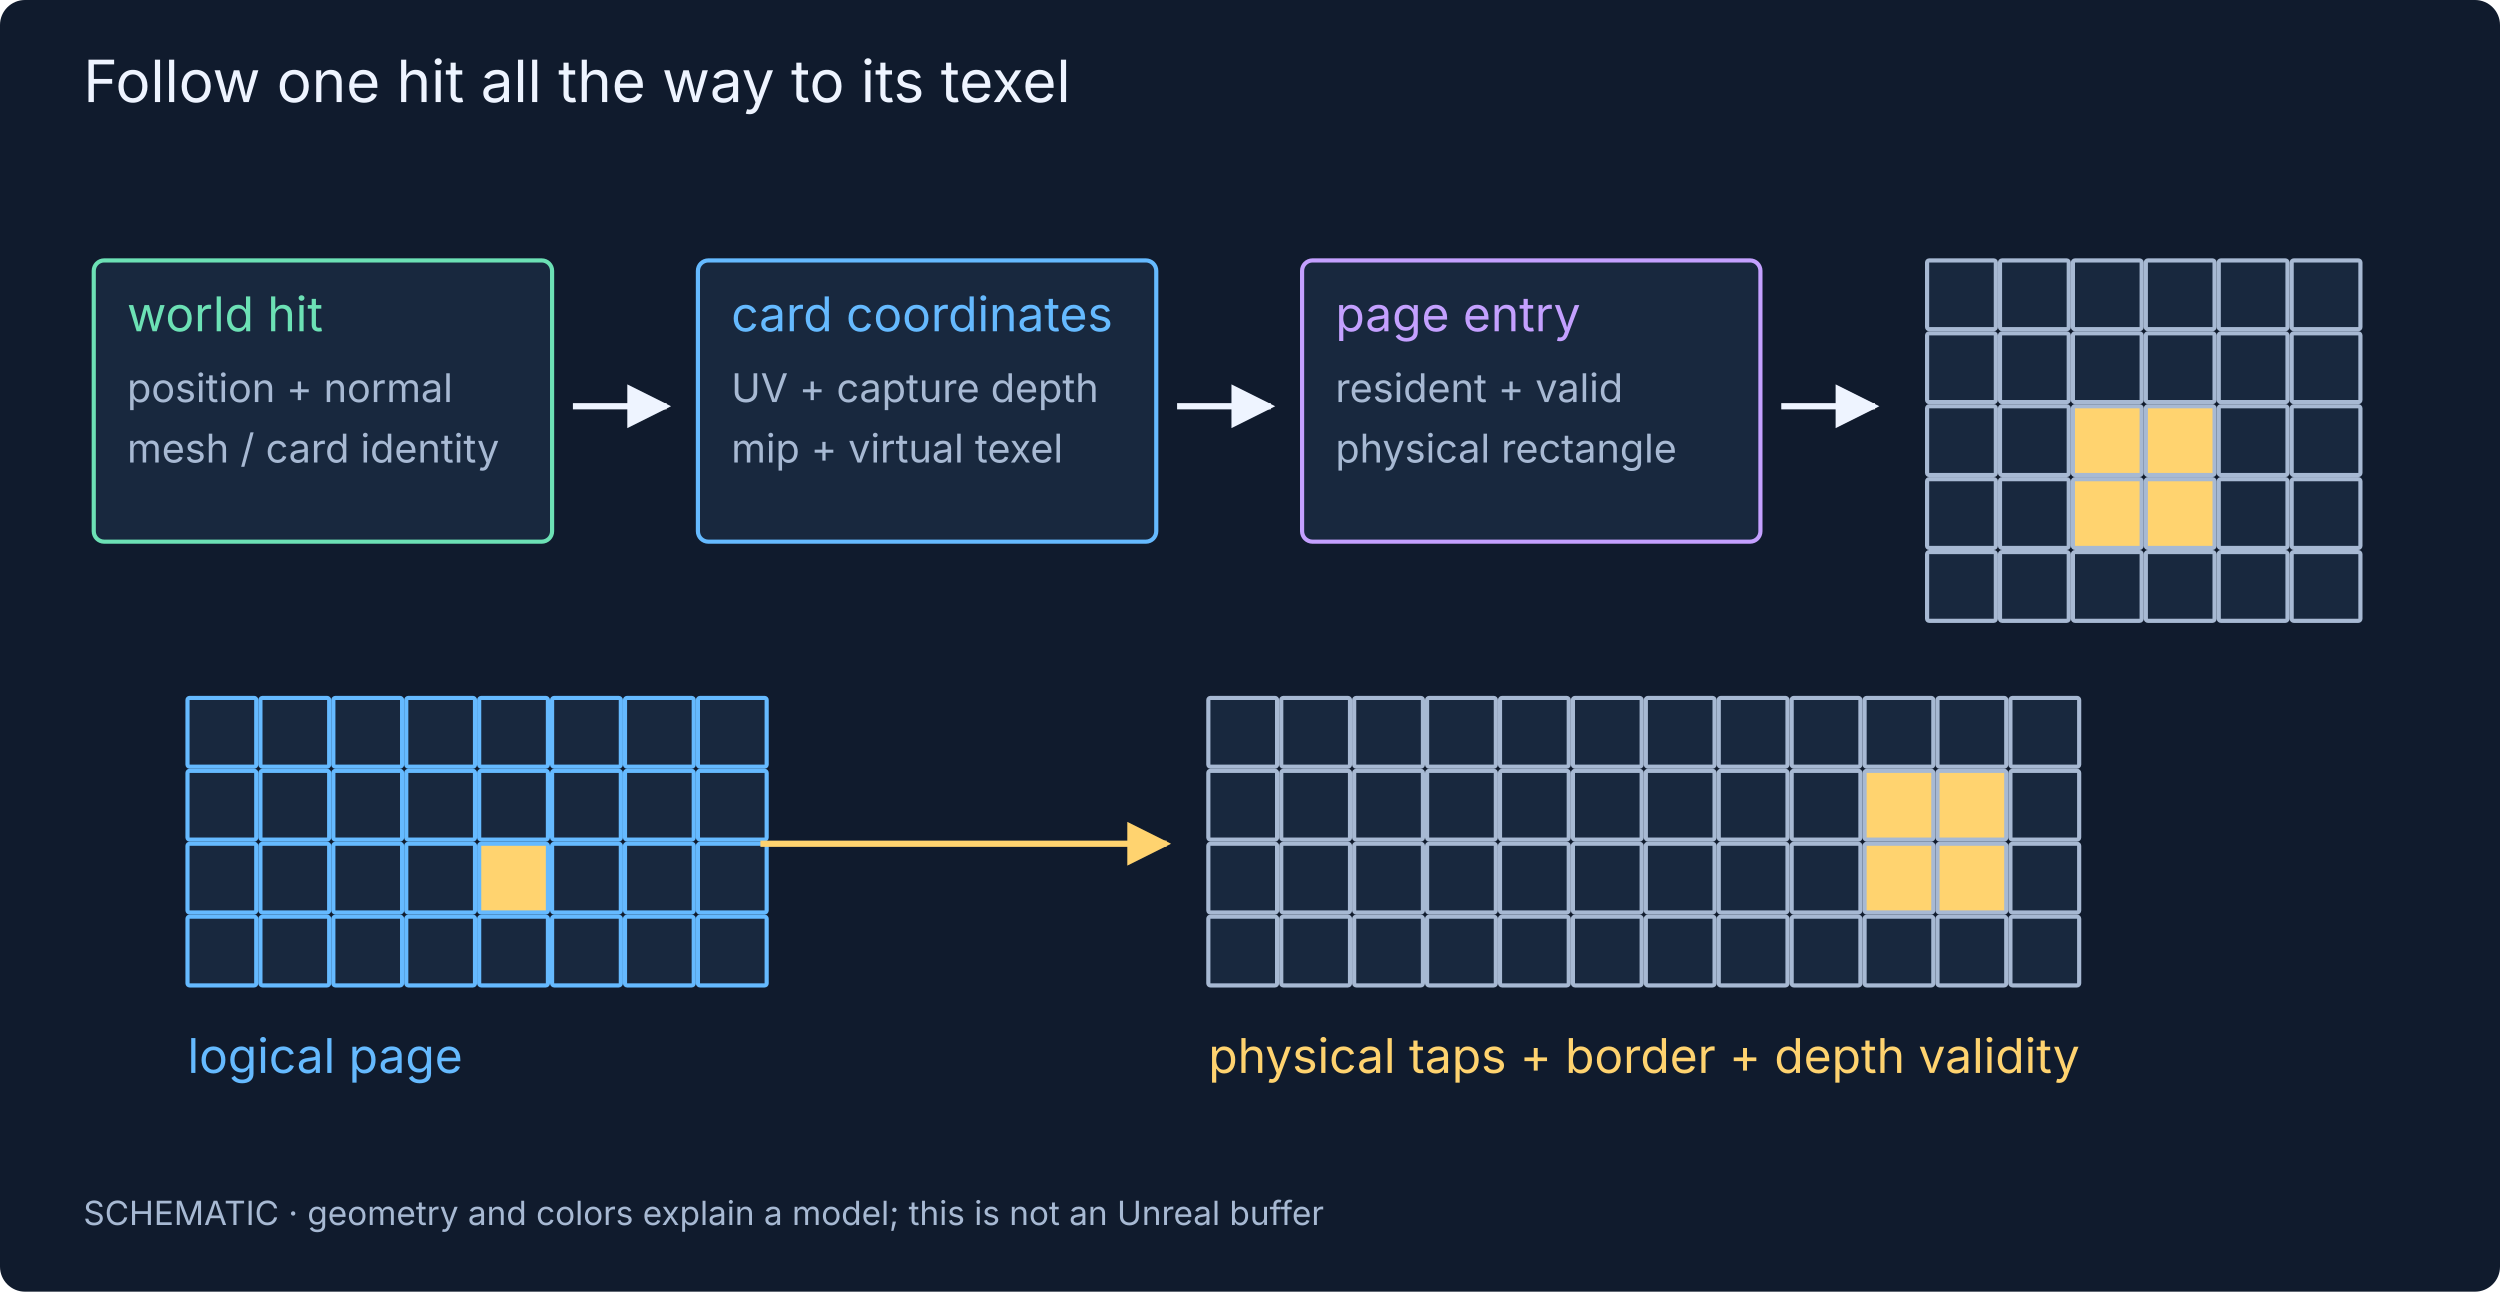
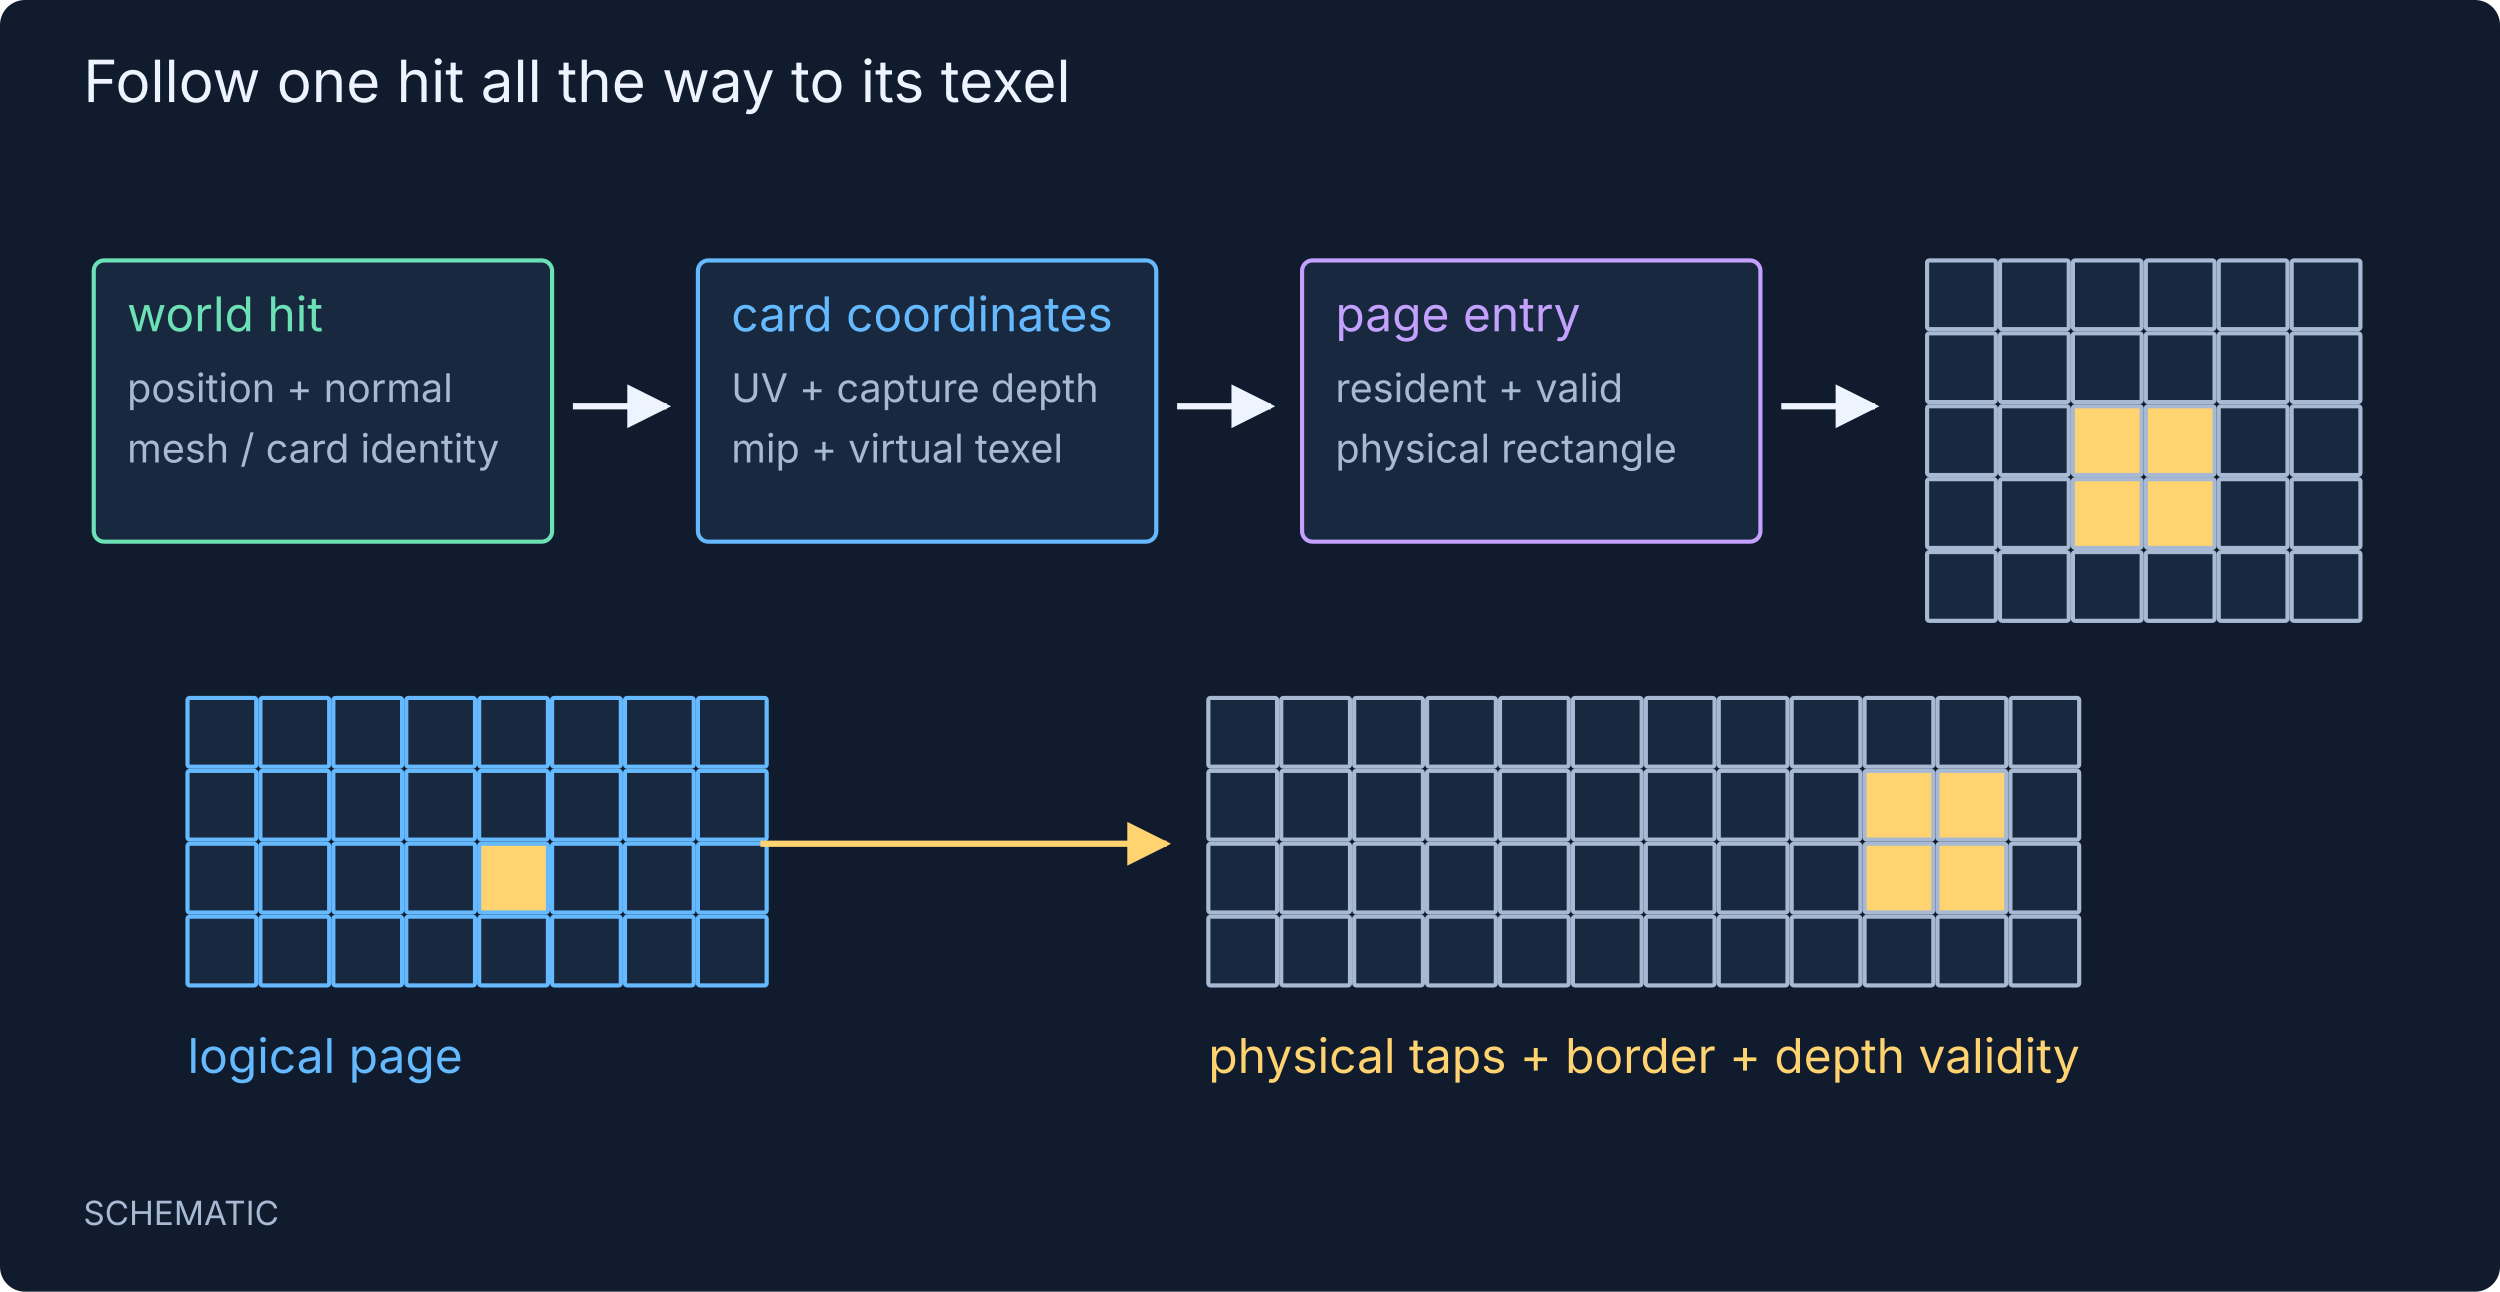
<svg xmlns="http://www.w3.org/2000/svg" viewBox="0 0 1200 620" role="img" aria-labelledby="title desc">
  <defs>
    <marker id="arrow" viewBox="0 0 10 10" refX="9" refY="5" markerWidth="7" markerHeight="7" orient="auto-start-reverse">
      <path d="M0 0 L10 5 L0 10 Z" fill="context-stroke" />
    </marker>
  </defs>
  <rect width="1200" height="620" rx="12" fill="#101b2d" />
  <g font-family="Inter, Segoe UI, Arial, sans-serif">
    <rect x="45" y="125" width="220" height="135" rx="5" stroke="#6ce1b5" stroke-width="2" fill="#18283e" />
    <path d="M275 195L320 195" stroke="#eef4ff" stroke-width="3" fill="none" marker-end="url(#arrow)" />
    <rect x="335" y="125" width="220" height="135" rx="5" stroke="#65baff" stroke-width="2" fill="#18283e" />
    <path d="M565 195L610 195" stroke="#eef4ff" stroke-width="3" fill="none" marker-end="url(#arrow)" />
    <rect x="625" y="125" width="220" height="135" rx="5" stroke="#c4a0ff" stroke-width="2" fill="#18283e" />
    <path d="M855 195L900 195" stroke="#eef4ff" stroke-width="3" fill="none" marker-end="url(#arrow)" />
    <rect x="925" y="125" width="33" height="33" rx="1" stroke="#a7b9d3" stroke-width="2" fill="#18283e" />
    <rect x="960" y="125" width="33" height="33" rx="1" stroke="#a7b9d3" stroke-width="2" fill="#18283e" />
    <rect x="995" y="125" width="33" height="33" rx="1" stroke="#a7b9d3" stroke-width="2" fill="#18283e" />
    <rect x="1030" y="125" width="33" height="33" rx="1" stroke="#a7b9d3" stroke-width="2" fill="#18283e" />
    <rect x="1065" y="125" width="33" height="33" rx="1" stroke="#a7b9d3" stroke-width="2" fill="#18283e" />
    <rect x="1100" y="125" width="33" height="33" rx="1" stroke="#a7b9d3" stroke-width="2" fill="#18283e" />
    <rect x="925" y="160" width="33" height="33" rx="1" stroke="#a7b9d3" stroke-width="2" fill="#18283e" />
    <rect x="960" y="160" width="33" height="33" rx="1" stroke="#a7b9d3" stroke-width="2" fill="#18283e" />
    <rect x="995" y="160" width="33" height="33" rx="1" stroke="#a7b9d3" stroke-width="2" fill="#18283e" />
    <rect x="1030" y="160" width="33" height="33" rx="1" stroke="#a7b9d3" stroke-width="2" fill="#18283e" />
    <rect x="1065" y="160" width="33" height="33" rx="1" stroke="#a7b9d3" stroke-width="2" fill="#18283e" />
    <rect x="1100" y="160" width="33" height="33" rx="1" stroke="#a7b9d3" stroke-width="2" fill="#18283e" />
    <rect x="925" y="195" width="33" height="33" rx="1" stroke="#a7b9d3" stroke-width="2" fill="#18283e" />
    <rect x="960" y="195" width="33" height="33" rx="1" stroke="#a7b9d3" stroke-width="2" fill="#18283e" />
    <rect x="995" y="195" width="33" height="33" rx="1" stroke="#a7b9d3" stroke-width="2" fill="#ffd36f" />
    <rect x="1030" y="195" width="33" height="33" rx="1" stroke="#a7b9d3" stroke-width="2" fill="#ffd36f" />
    <rect x="1065" y="195" width="33" height="33" rx="1" stroke="#a7b9d3" stroke-width="2" fill="#18283e" />
    <rect x="1100" y="195" width="33" height="33" rx="1" stroke="#a7b9d3" stroke-width="2" fill="#18283e" />
    <rect x="925" y="230" width="33" height="33" rx="1" stroke="#a7b9d3" stroke-width="2" fill="#18283e" />
    <rect x="960" y="230" width="33" height="33" rx="1" stroke="#a7b9d3" stroke-width="2" fill="#18283e" />
    <rect x="995" y="230" width="33" height="33" rx="1" stroke="#a7b9d3" stroke-width="2" fill="#ffd36f" />
    <rect x="1030" y="230" width="33" height="33" rx="1" stroke="#a7b9d3" stroke-width="2" fill="#ffd36f" />
    <rect x="1065" y="230" width="33" height="33" rx="1" stroke="#a7b9d3" stroke-width="2" fill="#18283e" />
    <rect x="1100" y="230" width="33" height="33" rx="1" stroke="#a7b9d3" stroke-width="2" fill="#18283e" />
    <rect x="925" y="265" width="33" height="33" rx="1" stroke="#a7b9d3" stroke-width="2" fill="#18283e" />
    <rect x="960" y="265" width="33" height="33" rx="1" stroke="#a7b9d3" stroke-width="2" fill="#18283e" />
    <rect x="995" y="265" width="33" height="33" rx="1" stroke="#a7b9d3" stroke-width="2" fill="#18283e" />
    <rect x="1030" y="265" width="33" height="33" rx="1" stroke="#a7b9d3" stroke-width="2" fill="#18283e" />
    <rect x="1065" y="265" width="33" height="33" rx="1" stroke="#a7b9d3" stroke-width="2" fill="#18283e" />
    <rect x="1100" y="265" width="33" height="33" rx="1" stroke="#a7b9d3" stroke-width="2" fill="#18283e" />
    <rect x="90" y="335" width="33" height="33" rx="1" stroke="#65baff" stroke-width="2" fill="#18283e" />
    <rect x="125" y="335" width="33" height="33" rx="1" stroke="#65baff" stroke-width="2" fill="#18283e" />
    <rect x="160" y="335" width="33" height="33" rx="1" stroke="#65baff" stroke-width="2" fill="#18283e" />
    <rect x="195" y="335" width="33" height="33" rx="1" stroke="#65baff" stroke-width="2" fill="#18283e" />
    <rect x="230" y="335" width="33" height="33" rx="1" stroke="#65baff" stroke-width="2" fill="#18283e" />
    <rect x="265" y="335" width="33" height="33" rx="1" stroke="#65baff" stroke-width="2" fill="#18283e" />
    <rect x="300" y="335" width="33" height="33" rx="1" stroke="#65baff" stroke-width="2" fill="#18283e" />
    <rect x="335" y="335" width="33" height="33" rx="1" stroke="#65baff" stroke-width="2" fill="#18283e" />
    <rect x="90" y="370" width="33" height="33" rx="1" stroke="#65baff" stroke-width="2" fill="#18283e" />
    <rect x="125" y="370" width="33" height="33" rx="1" stroke="#65baff" stroke-width="2" fill="#18283e" />
    <rect x="160" y="370" width="33" height="33" rx="1" stroke="#65baff" stroke-width="2" fill="#18283e" />
    <rect x="195" y="370" width="33" height="33" rx="1" stroke="#65baff" stroke-width="2" fill="#18283e" />
    <rect x="230" y="370" width="33" height="33" rx="1" stroke="#65baff" stroke-width="2" fill="#18283e" />
    <rect x="265" y="370" width="33" height="33" rx="1" stroke="#65baff" stroke-width="2" fill="#18283e" />
    <rect x="300" y="370" width="33" height="33" rx="1" stroke="#65baff" stroke-width="2" fill="#18283e" />
    <rect x="335" y="370" width="33" height="33" rx="1" stroke="#65baff" stroke-width="2" fill="#18283e" />
    <rect x="90" y="405" width="33" height="33" rx="1" stroke="#65baff" stroke-width="2" fill="#18283e" />
    <rect x="125" y="405" width="33" height="33" rx="1" stroke="#65baff" stroke-width="2" fill="#18283e" />
    <rect x="160" y="405" width="33" height="33" rx="1" stroke="#65baff" stroke-width="2" fill="#18283e" />
    <rect x="195" y="405" width="33" height="33" rx="1" stroke="#65baff" stroke-width="2" fill="#18283e" />
    <rect x="230" y="405" width="33" height="33" rx="1" stroke="#65baff" stroke-width="2" fill="#ffd36f" />
    <rect x="265" y="405" width="33" height="33" rx="1" stroke="#65baff" stroke-width="2" fill="#18283e" />
    <rect x="300" y="405" width="33" height="33" rx="1" stroke="#65baff" stroke-width="2" fill="#18283e" />
    <rect x="335" y="405" width="33" height="33" rx="1" stroke="#65baff" stroke-width="2" fill="#18283e" />
    <rect x="90" y="440" width="33" height="33" rx="1" stroke="#65baff" stroke-width="2" fill="#18283e" />
    <rect x="125" y="440" width="33" height="33" rx="1" stroke="#65baff" stroke-width="2" fill="#18283e" />
    <rect x="160" y="440" width="33" height="33" rx="1" stroke="#65baff" stroke-width="2" fill="#18283e" />
    <rect x="195" y="440" width="33" height="33" rx="1" stroke="#65baff" stroke-width="2" fill="#18283e" />
    <rect x="230" y="440" width="33" height="33" rx="1" stroke="#65baff" stroke-width="2" fill="#18283e" />
    <rect x="265" y="440" width="33" height="33" rx="1" stroke="#65baff" stroke-width="2" fill="#18283e" />
    <rect x="300" y="440" width="33" height="33" rx="1" stroke="#65baff" stroke-width="2" fill="#18283e" />
    <rect x="335" y="440" width="33" height="33" rx="1" stroke="#65baff" stroke-width="2" fill="#18283e" />
    <rect x="580" y="335" width="33" height="33" rx="1" stroke="#a7b9d3" stroke-width="2" fill="#18283e" />
    <rect x="615" y="335" width="33" height="33" rx="1" stroke="#a7b9d3" stroke-width="2" fill="#18283e" />
    <rect x="650" y="335" width="33" height="33" rx="1" stroke="#a7b9d3" stroke-width="2" fill="#18283e" />
    <rect x="685" y="335" width="33" height="33" rx="1" stroke="#a7b9d3" stroke-width="2" fill="#18283e" />
    <rect x="720" y="335" width="33" height="33" rx="1" stroke="#a7b9d3" stroke-width="2" fill="#18283e" />
    <rect x="755" y="335" width="33" height="33" rx="1" stroke="#a7b9d3" stroke-width="2" fill="#18283e" />
    <rect x="790" y="335" width="33" height="33" rx="1" stroke="#a7b9d3" stroke-width="2" fill="#18283e" />
    <rect x="825" y="335" width="33" height="33" rx="1" stroke="#a7b9d3" stroke-width="2" fill="#18283e" />
    <rect x="860" y="335" width="33" height="33" rx="1" stroke="#a7b9d3" stroke-width="2" fill="#18283e" />
    <rect x="895" y="335" width="33" height="33" rx="1" stroke="#a7b9d3" stroke-width="2" fill="#18283e" />
    <rect x="930" y="335" width="33" height="33" rx="1" stroke="#a7b9d3" stroke-width="2" fill="#18283e" />
    <rect x="965" y="335" width="33" height="33" rx="1" stroke="#a7b9d3" stroke-width="2" fill="#18283e" />
    <rect x="580" y="370" width="33" height="33" rx="1" stroke="#a7b9d3" stroke-width="2" fill="#18283e" />
    <rect x="615" y="370" width="33" height="33" rx="1" stroke="#a7b9d3" stroke-width="2" fill="#18283e" />
    <rect x="650" y="370" width="33" height="33" rx="1" stroke="#a7b9d3" stroke-width="2" fill="#18283e" />
    <rect x="685" y="370" width="33" height="33" rx="1" stroke="#a7b9d3" stroke-width="2" fill="#18283e" />
    <rect x="720" y="370" width="33" height="33" rx="1" stroke="#a7b9d3" stroke-width="2" fill="#18283e" />
    <rect x="755" y="370" width="33" height="33" rx="1" stroke="#a7b9d3" stroke-width="2" fill="#18283e" />
    <rect x="790" y="370" width="33" height="33" rx="1" stroke="#a7b9d3" stroke-width="2" fill="#18283e" />
    <rect x="825" y="370" width="33" height="33" rx="1" stroke="#a7b9d3" stroke-width="2" fill="#18283e" />
    <rect x="860" y="370" width="33" height="33" rx="1" stroke="#a7b9d3" stroke-width="2" fill="#18283e" />
    <rect x="895" y="370" width="33" height="33" rx="1" stroke="#a7b9d3" stroke-width="2" fill="#ffd36f" />
    <rect x="930" y="370" width="33" height="33" rx="1" stroke="#a7b9d3" stroke-width="2" fill="#ffd36f" />
    <rect x="965" y="370" width="33" height="33" rx="1" stroke="#a7b9d3" stroke-width="2" fill="#18283e" />
    <rect x="580" y="405" width="33" height="33" rx="1" stroke="#a7b9d3" stroke-width="2" fill="#18283e" />
    <rect x="615" y="405" width="33" height="33" rx="1" stroke="#a7b9d3" stroke-width="2" fill="#18283e" />
    <rect x="650" y="405" width="33" height="33" rx="1" stroke="#a7b9d3" stroke-width="2" fill="#18283e" />
    <rect x="685" y="405" width="33" height="33" rx="1" stroke="#a7b9d3" stroke-width="2" fill="#18283e" />
    <rect x="720" y="405" width="33" height="33" rx="1" stroke="#a7b9d3" stroke-width="2" fill="#18283e" />
    <rect x="755" y="405" width="33" height="33" rx="1" stroke="#a7b9d3" stroke-width="2" fill="#18283e" />
    <rect x="790" y="405" width="33" height="33" rx="1" stroke="#a7b9d3" stroke-width="2" fill="#18283e" />
    <rect x="825" y="405" width="33" height="33" rx="1" stroke="#a7b9d3" stroke-width="2" fill="#18283e" />
    <rect x="860" y="405" width="33" height="33" rx="1" stroke="#a7b9d3" stroke-width="2" fill="#18283e" />
    <rect x="895" y="405" width="33" height="33" rx="1" stroke="#a7b9d3" stroke-width="2" fill="#ffd36f" />
    <rect x="930" y="405" width="33" height="33" rx="1" stroke="#a7b9d3" stroke-width="2" fill="#ffd36f" />
    <rect x="965" y="405" width="33" height="33" rx="1" stroke="#a7b9d3" stroke-width="2" fill="#18283e" />
    <rect x="580" y="440" width="33" height="33" rx="1" stroke="#a7b9d3" stroke-width="2" fill="#18283e" />
    <rect x="615" y="440" width="33" height="33" rx="1" stroke="#a7b9d3" stroke-width="2" fill="#18283e" />
    <rect x="650" y="440" width="33" height="33" rx="1" stroke="#a7b9d3" stroke-width="2" fill="#18283e" />
    <rect x="685" y="440" width="33" height="33" rx="1" stroke="#a7b9d3" stroke-width="2" fill="#18283e" />
    <rect x="720" y="440" width="33" height="33" rx="1" stroke="#a7b9d3" stroke-width="2" fill="#18283e" />
    <rect x="755" y="440" width="33" height="33" rx="1" stroke="#a7b9d3" stroke-width="2" fill="#18283e" />
    <rect x="790" y="440" width="33" height="33" rx="1" stroke="#a7b9d3" stroke-width="2" fill="#18283e" />
    <rect x="825" y="440" width="33" height="33" rx="1" stroke="#a7b9d3" stroke-width="2" fill="#18283e" />
    <rect x="860" y="440" width="33" height="33" rx="1" stroke="#a7b9d3" stroke-width="2" fill="#18283e" />
    <rect x="895" y="440" width="33" height="33" rx="1" stroke="#a7b9d3" stroke-width="2" fill="#18283e" />
    <rect x="930" y="440" width="33" height="33" rx="1" stroke="#a7b9d3" stroke-width="2" fill="#18283e" />
    <rect x="965" y="440" width="33" height="33" rx="1" stroke="#a7b9d3" stroke-width="2" fill="#18283e" />
    <path d="M365 405L560 405" stroke="#ffd36f" stroke-width="3" fill="none" marker-end="url(#arrow)" />
    <text x="40" y="49" font-size="28" fill="#eef4ff" text-anchor="start">Follow one hit all the way to its texel</text>
-     <text x="40" y="588" font-size="16" fill="#a7b9d3" text-anchor="start">SCHEMATIC · geometry and colors explain a model; this is not an Unreal buffer</text>
+     <text x="40" y="588" font-size="16" fill="#a7b9d3" text-anchor="start">SCHEMATIC</text>
    <text x="61" y="159" font-size="23" fill="#6ce1b5" text-anchor="start">world hit</text>
    <text x="61" y="193" font-size="19" fill="#a7b9d3" text-anchor="start">position + normal</text>
    <text x="61" y="222" font-size="19" fill="#a7b9d3" text-anchor="start">mesh / card identity</text>
    <text x="351" y="159" font-size="23" fill="#65baff" text-anchor="start">card coordinates</text>
    <text x="351" y="193" font-size="19" fill="#a7b9d3" text-anchor="start">UV + capture depth</text>
    <text x="351" y="222" font-size="19" fill="#a7b9d3" text-anchor="start">mip + virtual texel</text>
    <text x="641" y="159" font-size="23" fill="#c4a0ff" text-anchor="start">page entry</text>
    <text x="641" y="193" font-size="19" fill="#a7b9d3" text-anchor="start">resident + valid</text>
    <text x="641" y="222" font-size="19" fill="#a7b9d3" text-anchor="start">physical rectangle</text>
    <text x="90" y="515" font-size="23" fill="#65baff" text-anchor="start">logical page</text>
    <text x="580" y="515" font-size="23" fill="#ffd36f" text-anchor="start">physical taps + border + depth validity</text>
  </g>
</svg>
